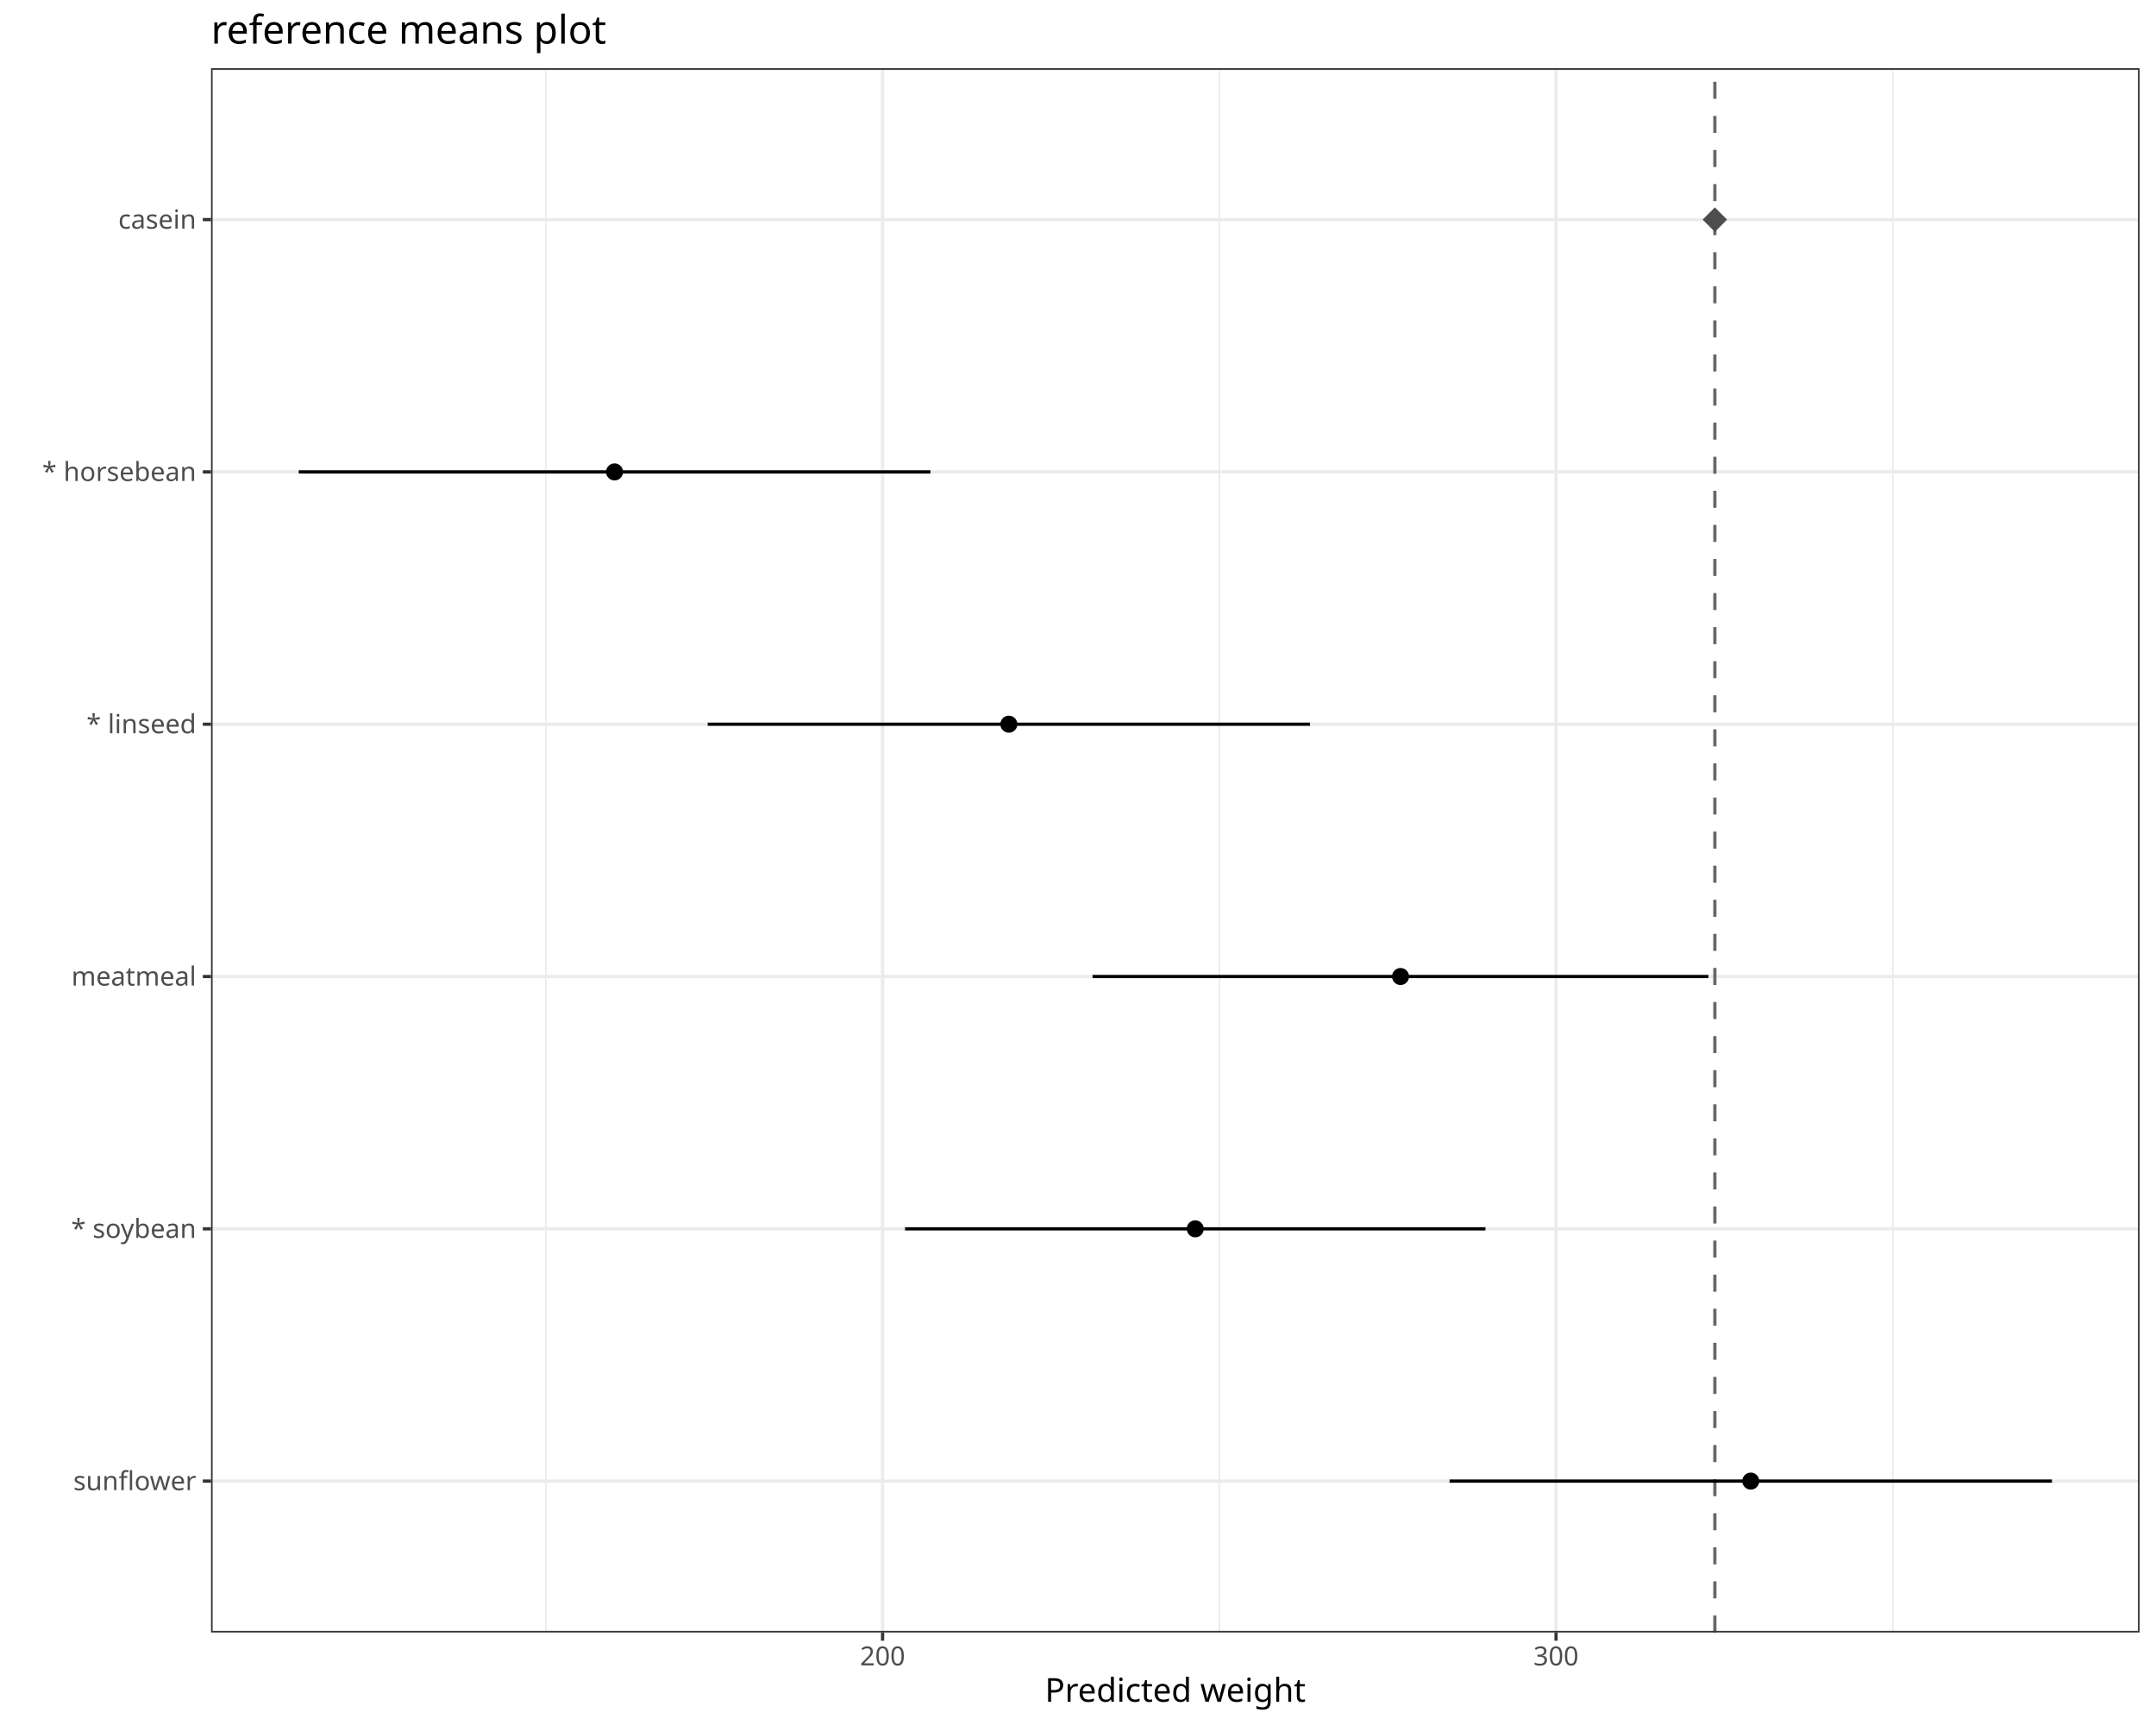
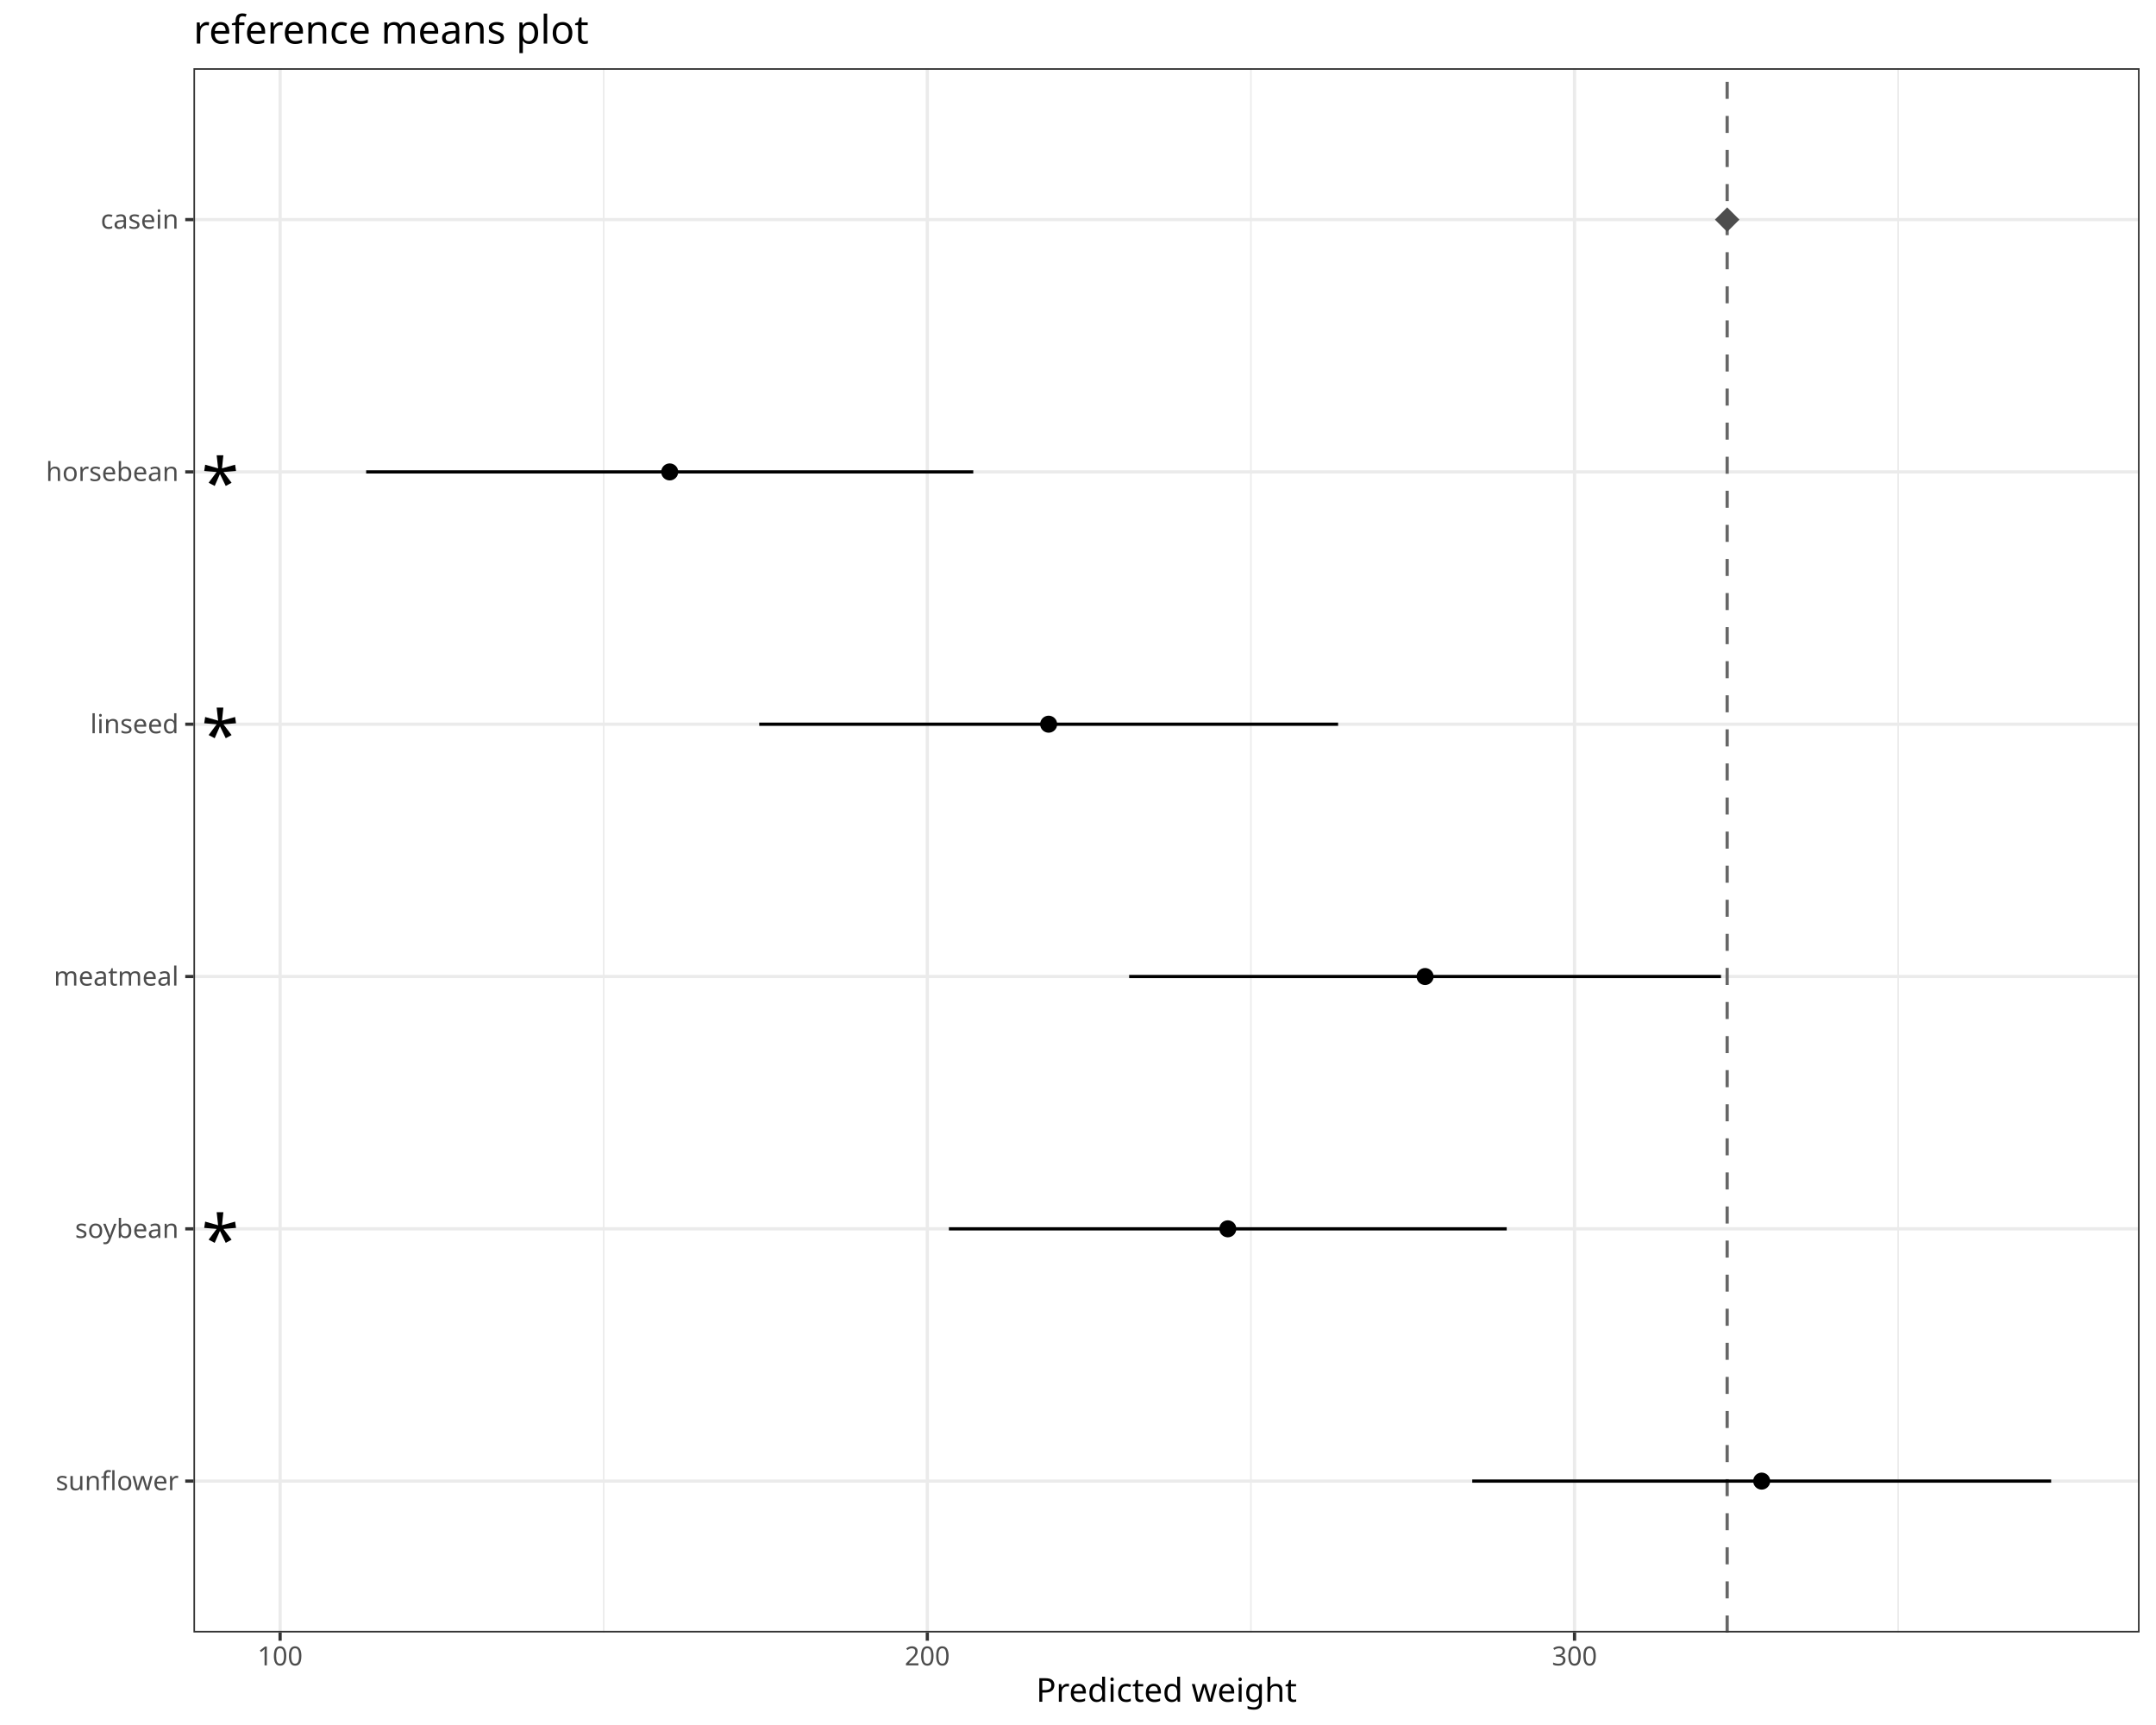
<svg xmlns="http://www.w3.org/2000/svg" class="svglite" data-engine-version="2.0" width="720.00pt" height="576.00pt" viewBox="0 0 720.00 576.00">
  <defs>
    <style type="text/css">
    .svglite line, .svglite polyline, .svglite polygon, .svglite path, .svglite rect, .svglite circle {
      fill: none;
      stroke: #000000;
      stroke-linecap: round;
      stroke-linejoin: round;
      stroke-miterlimit: 10.00;
    }
  </style>
  </defs>
  <rect width="100%" height="100%" style="stroke: none; fill: #FFFFFF;" />
  <defs>
    <clipPath id="cpMC4wMHw3MjAuMDB8MC4wMHw1NzYuMDA=">
      <rect x="0.00" y="0.00" width="720.00" height="576.00" />
    </clipPath>
  </defs>
  <g clip-path="url(#cpMC4wMHw3MjAuMDB8MC4wMHw1NzYuMDA=)">
    <rect x="0.00" y="0.00" width="720.00" height="576.00" style="stroke-width: 1.07; stroke: #FFFFFF; fill: #FFFFFF;" />
  </g>
  <defs>
-     <clipPath id="cpNzAuNDd8NzE0LjUyfDIyLjc4fDU0NS4xMQ==">
-       <rect x="70.47" y="22.78" width="644.05" height="522.33" />
+     <clipPath id="cpNjQuNjB8NzE0LjUyfDIyLjc4fDU0NS4xMQ==">
+       <rect x="64.60" y="22.78" width="649.92" height="522.33" />
    </clipPath>
  </defs>
-   <g clip-path="url(#cpNzAuNDd8NzE0LjUyfDIyLjc4fDU0NS4xMQ==)">
-     <rect x="70.47" y="22.78" width="644.05" height="522.33" style="stroke-width: 1.07; stroke: none; fill: #FFFFFF;" />
-     <polyline points="182.29,545.11 182.29,22.78 " style="stroke-width: 0.53; stroke: #EBEBEB; stroke-linecap: butt;" />
-     <polyline points="407.19,545.11 407.19,22.78 " style="stroke-width: 0.53; stroke: #EBEBEB; stroke-linecap: butt;" />
-     <polyline points="632.09,545.11 632.09,22.78 " style="stroke-width: 0.53; stroke: #EBEBEB; stroke-linecap: butt;" />
-     <polyline points="70.47,494.56 714.52,494.56 " style="stroke-width: 1.07; stroke: #EBEBEB; stroke-linecap: butt;" />
-     <polyline points="70.47,410.32 714.52,410.32 " style="stroke-width: 1.07; stroke: #EBEBEB; stroke-linecap: butt;" />
-     <polyline points="70.47,326.07 714.52,326.07 " style="stroke-width: 1.07; stroke: #EBEBEB; stroke-linecap: butt;" />
-     <polyline points="70.47,241.82 714.52,241.82 " style="stroke-width: 1.07; stroke: #EBEBEB; stroke-linecap: butt;" />
-     <polyline points="70.47,157.58 714.52,157.58 " style="stroke-width: 1.07; stroke: #EBEBEB; stroke-linecap: butt;" />
-     <polyline points="70.47,73.33 714.52,73.33 " style="stroke-width: 1.07; stroke: #EBEBEB; stroke-linecap: butt;" />
-     <polyline points="294.74,545.11 294.74,22.78 " style="stroke-width: 1.07; stroke: #EBEBEB; stroke-linecap: butt;" />
-     <polyline points="519.64,545.11 519.64,22.78 " style="stroke-width: 1.07; stroke: #EBEBEB; stroke-linecap: butt;" />
-     <line x1="572.68" y1="545.11" x2="572.68" y2="22.78" style="stroke-width: 1.07; stroke: #666666; stroke-dasharray: 5.69,5.69; stroke-linecap: butt;" />
-     <line x1="99.75" y1="157.58" x2="310.72" y2="157.58" style="stroke-width: 1.07; stroke-linecap: butt;" />
-     <line x1="236.33" y1="241.82" x2="437.48" y2="241.82" style="stroke-width: 1.07; stroke-linecap: butt;" />
-     <line x1="364.87" y1="326.07" x2="570.54" y2="326.07" style="stroke-width: 1.07; stroke-linecap: butt;" />
-     <line x1="302.24" y1="410.32" x2="496.07" y2="410.32" style="stroke-width: 1.07; stroke-linecap: butt;" />
-     <line x1="484.09" y1="494.56" x2="685.25" y2="494.56" style="stroke-width: 1.07; stroke-linecap: butt;" />
-     <circle cx="205.23" cy="157.58" r="2.49" style="stroke-width: 0.71; fill: #000000;" />
-     <circle cx="336.91" cy="241.82" r="2.49" style="stroke-width: 0.71; fill: #000000;" />
-     <circle cx="467.71" cy="326.07" r="2.49" style="stroke-width: 0.71; fill: #000000;" />
-     <circle cx="399.16" cy="410.32" r="2.49" style="stroke-width: 0.71; fill: #000000;" />
-     <circle cx="584.67" cy="494.56" r="2.49" style="stroke-width: 0.71; fill: #000000;" />
-     <polygon points="568.59,73.33 572.68,69.24 576.76,73.33 572.68,77.42 " style="stroke-width: 0.71; stroke: none; fill: #4D4D4D;" />
-     <rect x="70.47" y="22.78" width="644.05" height="522.33" style="stroke-width: 1.07; stroke: #333333;" />
+   <g clip-path="url(#cpNjQuNjB8NzE0LjUyfDIyLjc4fDU0NS4xMQ==)">
+     <rect x="64.60" y="22.78" width="649.92" height="522.33" style="stroke-width: 1.07; stroke: none; fill: #FFFFFF;" />
+     <polyline points="201.61,545.11 201.61,22.78 " style="stroke-width: 0.53; stroke: #EBEBEB; stroke-linecap: butt;" />
+     <polyline points="417.75,545.11 417.75,22.78 " style="stroke-width: 0.53; stroke: #EBEBEB; stroke-linecap: butt;" />
+     <polyline points="633.89,545.11 633.89,22.78 " style="stroke-width: 0.53; stroke: #EBEBEB; stroke-linecap: butt;" />
+     <polyline points="64.60,494.56 714.52,494.56 " style="stroke-width: 1.07; stroke: #EBEBEB; stroke-linecap: butt;" />
+     <polyline points="64.60,410.32 714.52,410.32 " style="stroke-width: 1.07; stroke: #EBEBEB; stroke-linecap: butt;" />
+     <polyline points="64.60,326.07 714.52,326.07 " style="stroke-width: 1.07; stroke: #EBEBEB; stroke-linecap: butt;" />
+     <polyline points="64.60,241.82 714.52,241.82 " style="stroke-width: 1.07; stroke: #EBEBEB; stroke-linecap: butt;" />
+     <polyline points="64.60,157.58 714.52,157.58 " style="stroke-width: 1.07; stroke: #EBEBEB; stroke-linecap: butt;" />
+     <polyline points="64.60,73.33 714.52,73.33 " style="stroke-width: 1.07; stroke: #EBEBEB; stroke-linecap: butt;" />
+     <polyline points="93.54,545.11 93.54,22.78 " style="stroke-width: 1.07; stroke: #EBEBEB; stroke-linecap: butt;" />
+     <polyline points="309.68,545.11 309.68,22.78 " style="stroke-width: 1.07; stroke: #EBEBEB; stroke-linecap: butt;" />
+     <polyline points="525.82,545.11 525.82,22.78 " style="stroke-width: 1.07; stroke: #EBEBEB; stroke-linecap: butt;" />
+     <line x1="576.79" y1="545.11" x2="576.79" y2="22.78" style="stroke-width: 1.07; stroke: #666666; stroke-dasharray: 5.69,5.69; stroke-linecap: butt;" />
+     <line x1="122.28" y1="157.58" x2="325.03" y2="157.58" style="stroke-width: 1.07; stroke-linecap: butt;" />
+     <line x1="253.54" y1="241.82" x2="446.86" y2="241.82" style="stroke-width: 1.07; stroke-linecap: butt;" />
+     <line x1="377.08" y1="326.07" x2="574.74" y2="326.07" style="stroke-width: 1.07; stroke-linecap: butt;" />
+     <line x1="316.89" y1="410.32" x2="503.17" y2="410.32" style="stroke-width: 1.07; stroke-linecap: butt;" />
+     <line x1="491.66" y1="494.56" x2="684.98" y2="494.56" style="stroke-width: 1.07; stroke-linecap: butt;" />
+     <circle cx="223.65" cy="157.58" r="2.49" style="stroke-width: 0.71; fill: #000000;" />
+     <circle cx="350.20" cy="241.82" r="2.49" style="stroke-width: 0.71; fill: #000000;" />
+     <circle cx="475.91" cy="326.07" r="2.49" style="stroke-width: 0.71; fill: #000000;" />
+     <circle cx="410.03" cy="410.32" r="2.49" style="stroke-width: 0.71; fill: #000000;" />
+     <circle cx="588.32" cy="494.56" r="2.49" style="stroke-width: 0.71; fill: #000000;" />
+     <polygon points="572.70,73.33 576.79,69.24 580.88,73.33 576.79,77.42 " style="stroke-width: 0.71; stroke: none; fill: #4D4D4D;" />
+     <text x="67.26" y="169.33" style="font-size: 22.76px; font-family: sans;" textLength="8.86px" lengthAdjust="spacingAndGlyphs">*</text>
+     <text x="67.26" y="253.57" style="font-size: 22.76px; font-family: sans;" textLength="8.86px" lengthAdjust="spacingAndGlyphs">*</text>
+     <text x="67.26" y="422.07" style="font-size: 22.76px; font-family: sans;" textLength="8.86px" lengthAdjust="spacingAndGlyphs">*</text>
+     <rect x="64.60" y="22.78" width="649.92" height="522.33" style="stroke-width: 1.07; stroke: #333333;" />
  </g>
  <g clip-path="url(#cpMC4wMHw3MjAuMDB8MC4wMHw1NzYuMDA=)">
-     <text x="65.54" y="497.59" text-anchor="end" style="font-size: 8.80px; fill: #4D4D4D; font-family: sans;" textLength="37.67px" lengthAdjust="spacingAndGlyphs">sunflower</text>
-     <text x="65.54" y="413.35" text-anchor="end" style="font-size: 8.80px; fill: #4D4D4D; font-family: sans;" textLength="39.15px" lengthAdjust="spacingAndGlyphs">* soybean</text>
-     <text x="65.54" y="329.10" text-anchor="end" style="font-size: 8.80px; fill: #4D4D4D; font-family: sans;" textLength="38.64px" lengthAdjust="spacingAndGlyphs">meatmeal</text>
-     <text x="65.54" y="244.85" text-anchor="end" style="font-size: 8.80px; fill: #4D4D4D; font-family: sans;" textLength="33.76px" lengthAdjust="spacingAndGlyphs">* linseed</text>
-     <text x="65.54" y="160.61" text-anchor="end" style="font-size: 8.80px; fill: #4D4D4D; font-family: sans;" textLength="47.47px" lengthAdjust="spacingAndGlyphs">* horsebean</text>
-     <text x="65.54" y="76.36" text-anchor="end" style="font-size: 8.80px; fill: #4D4D4D; font-family: sans;" textLength="25.44px" lengthAdjust="spacingAndGlyphs">casein</text>
-     <polyline points="67.73,494.56 70.47,494.56 " style="stroke-width: 1.07; stroke: #333333; stroke-linecap: butt;" />
-     <polyline points="67.73,410.32 70.47,410.32 " style="stroke-width: 1.07; stroke: #333333; stroke-linecap: butt;" />
-     <polyline points="67.73,326.07 70.47,326.07 " style="stroke-width: 1.07; stroke: #333333; stroke-linecap: butt;" />
-     <polyline points="67.73,241.82 70.47,241.82 " style="stroke-width: 1.07; stroke: #333333; stroke-linecap: butt;" />
-     <polyline points="67.73,157.58 70.47,157.58 " style="stroke-width: 1.07; stroke: #333333; stroke-linecap: butt;" />
-     <polyline points="67.73,73.33 70.47,73.33 " style="stroke-width: 1.07; stroke: #333333; stroke-linecap: butt;" />
-     <polyline points="294.74,547.85 294.74,545.11 " style="stroke-width: 1.07; stroke: #333333; stroke-linecap: butt;" />
-     <polyline points="519.64,547.85 519.64,545.11 " style="stroke-width: 1.07; stroke: #333333; stroke-linecap: butt;" />
-     <text x="294.74" y="556.10" text-anchor="middle" style="font-size: 8.80px; fill: #4D4D4D; font-family: sans;" textLength="14.68px" lengthAdjust="spacingAndGlyphs">200</text>
-     <text x="519.64" y="556.10" text-anchor="middle" style="font-size: 8.80px; fill: #4D4D4D; font-family: sans;" textLength="14.68px" lengthAdjust="spacingAndGlyphs">300</text>
-     <text x="392.50" y="568.24" text-anchor="middle" style="font-size: 11.00px; font-family: sans;" textLength="81.33px" lengthAdjust="spacingAndGlyphs">Predicted weight</text>
-     <text x="70.47" y="14.56" style="font-size: 13.20px; font-family: sans;" textLength="124.02px" lengthAdjust="spacingAndGlyphs">reference means plot</text>
+     <text x="59.67" y="497.59" text-anchor="end" style="font-size: 8.80px; fill: #4D4D4D; font-family: sans;" textLength="37.67px" lengthAdjust="spacingAndGlyphs">sunflower</text>
+     <text x="59.67" y="413.35" text-anchor="end" style="font-size: 8.80px; fill: #4D4D4D; font-family: sans;" textLength="33.28px" lengthAdjust="spacingAndGlyphs">soybean</text>
+     <text x="59.67" y="329.10" text-anchor="end" style="font-size: 8.80px; fill: #4D4D4D; font-family: sans;" textLength="38.64px" lengthAdjust="spacingAndGlyphs">meatmeal</text>
+     <text x="59.67" y="244.85" text-anchor="end" style="font-size: 8.80px; fill: #4D4D4D; font-family: sans;" textLength="27.89px" lengthAdjust="spacingAndGlyphs">linseed</text>
+     <text x="59.67" y="160.61" text-anchor="end" style="font-size: 8.80px; fill: #4D4D4D; font-family: sans;" textLength="41.60px" lengthAdjust="spacingAndGlyphs">horsebean</text>
+     <text x="59.67" y="76.36" text-anchor="end" style="font-size: 8.80px; fill: #4D4D4D; font-family: sans;" textLength="25.44px" lengthAdjust="spacingAndGlyphs">casein</text>
+     <polyline points="61.86,494.56 64.60,494.56 " style="stroke-width: 1.07; stroke: #333333; stroke-linecap: butt;" />
+     <polyline points="61.86,410.32 64.60,410.32 " style="stroke-width: 1.07; stroke: #333333; stroke-linecap: butt;" />
+     <polyline points="61.86,326.07 64.60,326.07 " style="stroke-width: 1.07; stroke: #333333; stroke-linecap: butt;" />
+     <polyline points="61.86,241.82 64.60,241.82 " style="stroke-width: 1.07; stroke: #333333; stroke-linecap: butt;" />
+     <polyline points="61.86,157.58 64.60,157.58 " style="stroke-width: 1.07; stroke: #333333; stroke-linecap: butt;" />
+     <polyline points="61.86,73.33 64.60,73.33 " style="stroke-width: 1.07; stroke: #333333; stroke-linecap: butt;" />
+     <polyline points="93.54,547.85 93.54,545.11 " style="stroke-width: 1.07; stroke: #333333; stroke-linecap: butt;" />
+     <polyline points="309.68,547.85 309.68,545.11 " style="stroke-width: 1.07; stroke: #333333; stroke-linecap: butt;" />
+     <polyline points="525.82,547.85 525.82,545.11 " style="stroke-width: 1.07; stroke: #333333; stroke-linecap: butt;" />
+     <text x="93.54" y="556.10" text-anchor="middle" style="font-size: 8.80px; fill: #4D4D4D; font-family: sans;" textLength="14.68px" lengthAdjust="spacingAndGlyphs">100</text>
+     <text x="309.68" y="556.10" text-anchor="middle" style="font-size: 8.80px; fill: #4D4D4D; font-family: sans;" textLength="14.68px" lengthAdjust="spacingAndGlyphs">200</text>
+     <text x="525.82" y="556.10" text-anchor="middle" style="font-size: 8.80px; fill: #4D4D4D; font-family: sans;" textLength="14.68px" lengthAdjust="spacingAndGlyphs">300</text>
+     <text x="389.56" y="568.24" text-anchor="middle" style="font-size: 11.00px; font-family: sans;" textLength="81.33px" lengthAdjust="spacingAndGlyphs">Predicted weight</text>
+     <text x="64.60" y="14.56" style="font-size: 13.20px; font-family: sans;" textLength="124.02px" lengthAdjust="spacingAndGlyphs">reference means plot</text>
  </g>
</svg>
